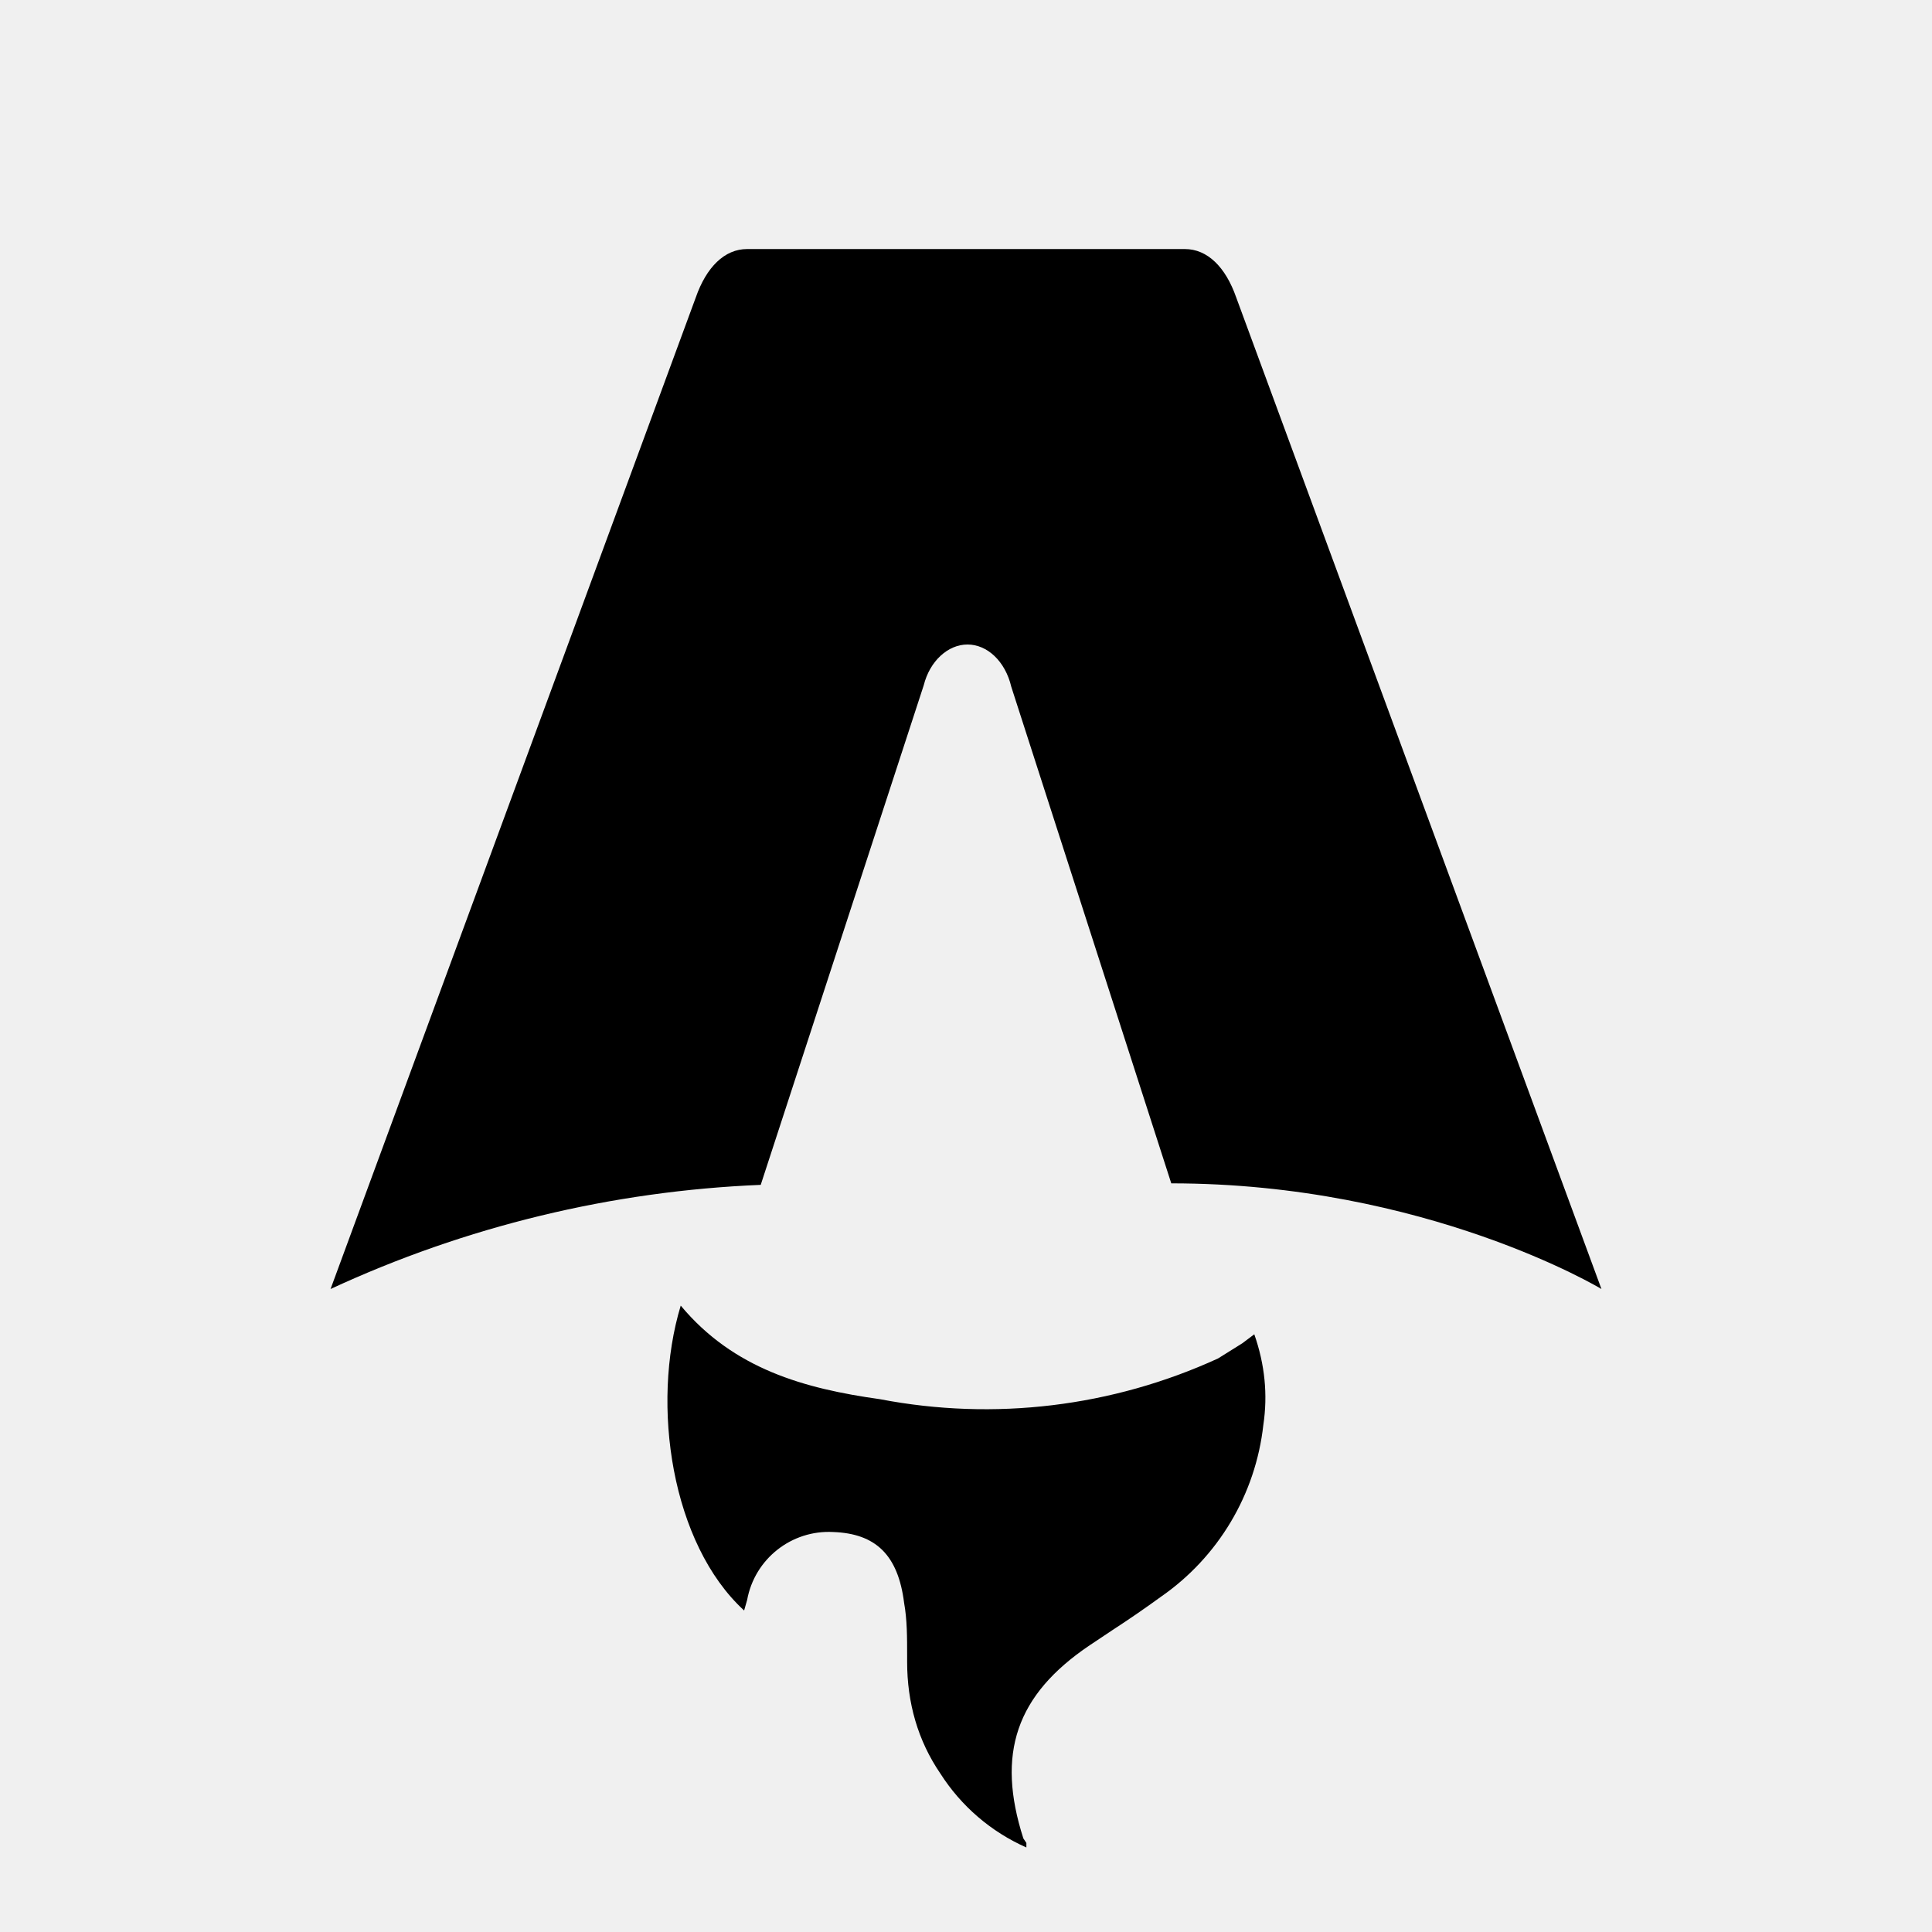
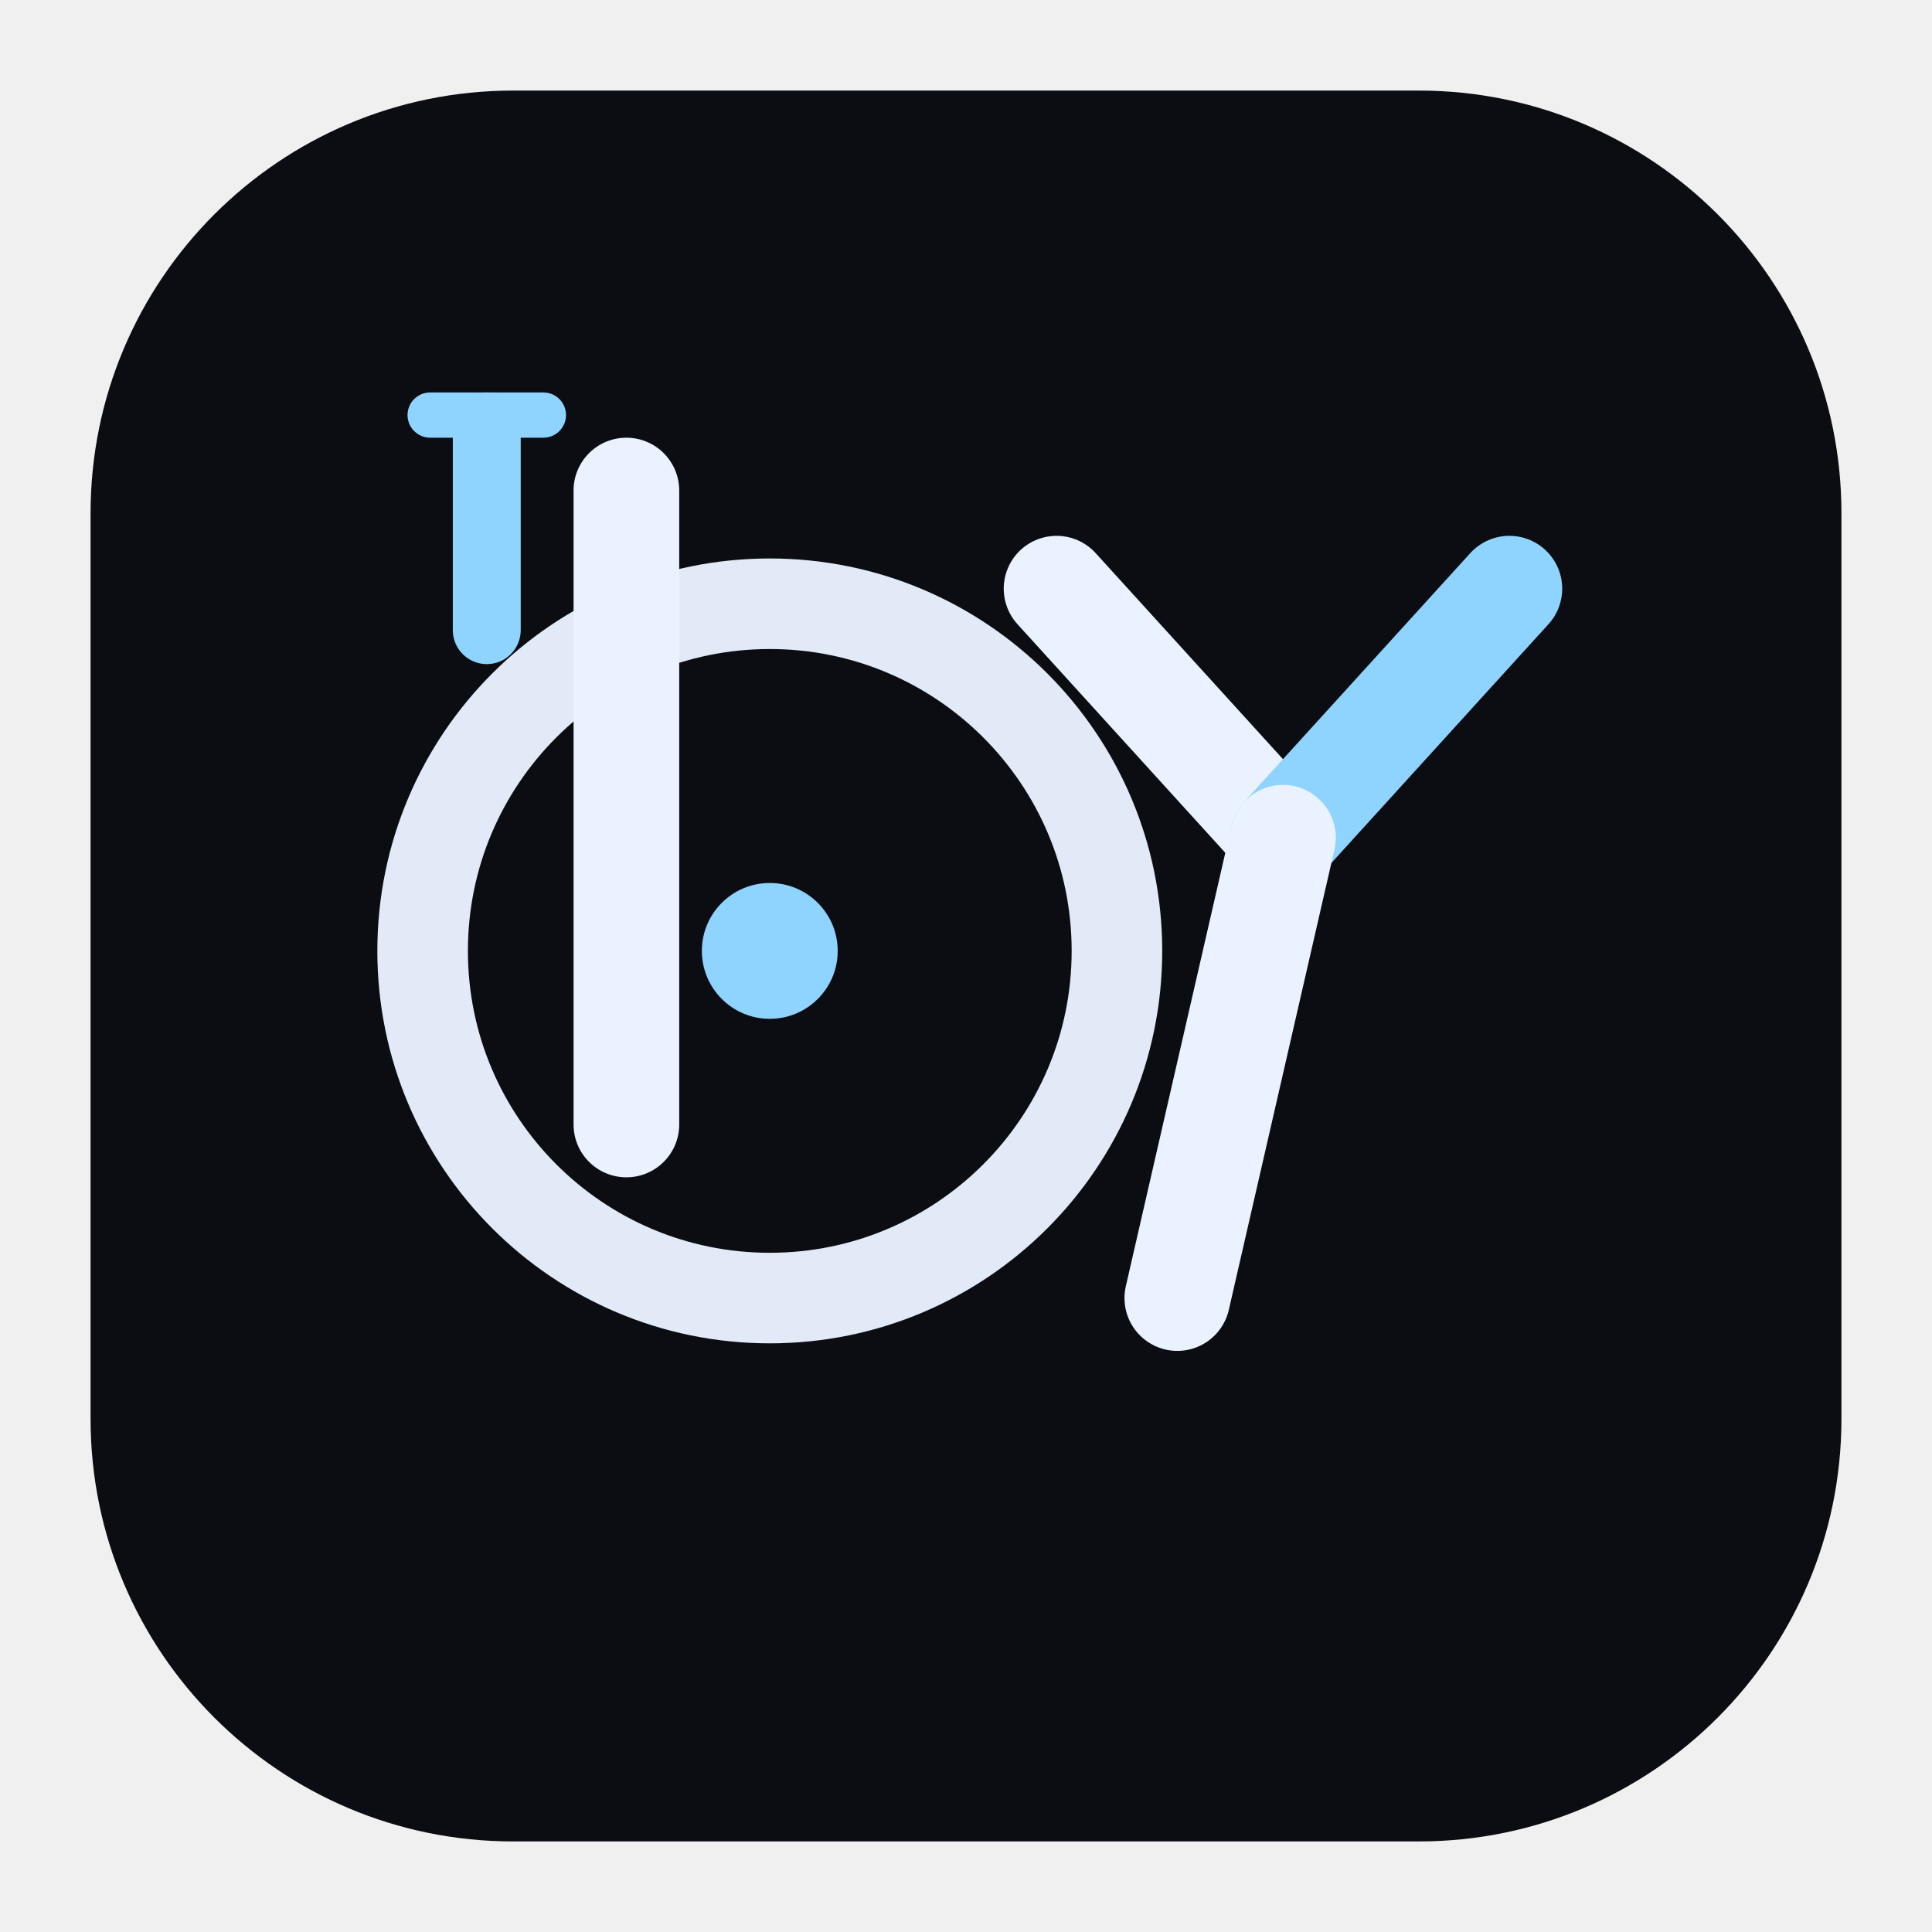
- <svg xmlns="http://www.w3.org/2000/svg" fill="none" viewBox="0 0 128 128">
-   <path d="M50.4 78.5a75.1 75.1 0 0 0-28.5 6.9l24.2-65.7c.7-2 1.9-3.2 3.4-3.2h29c1.5 0 2.7 1.2 3.4 3.2l24.2 65.7s-11.6-7-28.5-7L67 45.5c-.4-1.7-1.6-2.8-2.9-2.8-1.3 0-2.5 1.1-2.9 2.7L50.4 78.5Zm-1.1 28.2Zm-4.2-20.2c-2 6.6-.6 15.8 4.2 20.2a17.5 17.5 0 0 1 .2-.7 5.5 5.5 0 0 1 5.7-4.5c2.8.1 4.3 1.5 4.7 4.7.2 1.1.2 2.3.2 3.5v.4c0 2.7.7 5.2 2.2 7.4a13 13 0 0 0 5.7 4.9v-.3l-.2-.3c-1.8-5.6-.5-9.5 4.4-12.8l1.5-1a73 73 0 0 0 3.2-2.2 16 16 0 0 0 6.8-11.4c.3-2 .1-4-.6-6l-.8.6-1.6 1a37 37 0 0 1-22.4 2.7c-5-.7-9.7-2-13.2-6.2Z" />
-   <style>
-         path { fill: #000; }
-         @media (prefers-color-scheme: dark) {
-             path { fill: #FFF; }
-         }
-     </style>
+ <svg xmlns="http://www.w3.org/2000/svg" width="512" height="512" viewBox="0 0 512 512" fill="none">
+   <rect x="24" y="24" width="464" height="464" rx="112" fill="#0B0D12" />
+   <circle cx="204" cy="252" r="92" stroke="#EAF2FF" stroke-width="24" opacity="0.96" />
+   <rect x="152" y="116" width="28" height="196" rx="14" fill="#EAF2FF" />
+   <path d="M280 156L340 222" stroke="#EAF2FF" stroke-width="28" stroke-linecap="round" stroke-linejoin="round" />
+   <path d="M400 156L340 222" stroke="#8FD3FF" stroke-width="28" stroke-linecap="round" stroke-linejoin="round" />
+   <path d="M340 222L312 344" stroke="#EAF2FF" stroke-width="28" stroke-linecap="round" stroke-linejoin="round" />
+   <rect x="120" y="104" width="18" height="72" rx="9" fill="#8FD3FF" />
+   <rect x="108" y="104" width="42" height="12" rx="6" fill="#8FD3FF" />
+   <circle cx="204" cy="252" r="18" fill="#8FD3FF" />
</svg>
